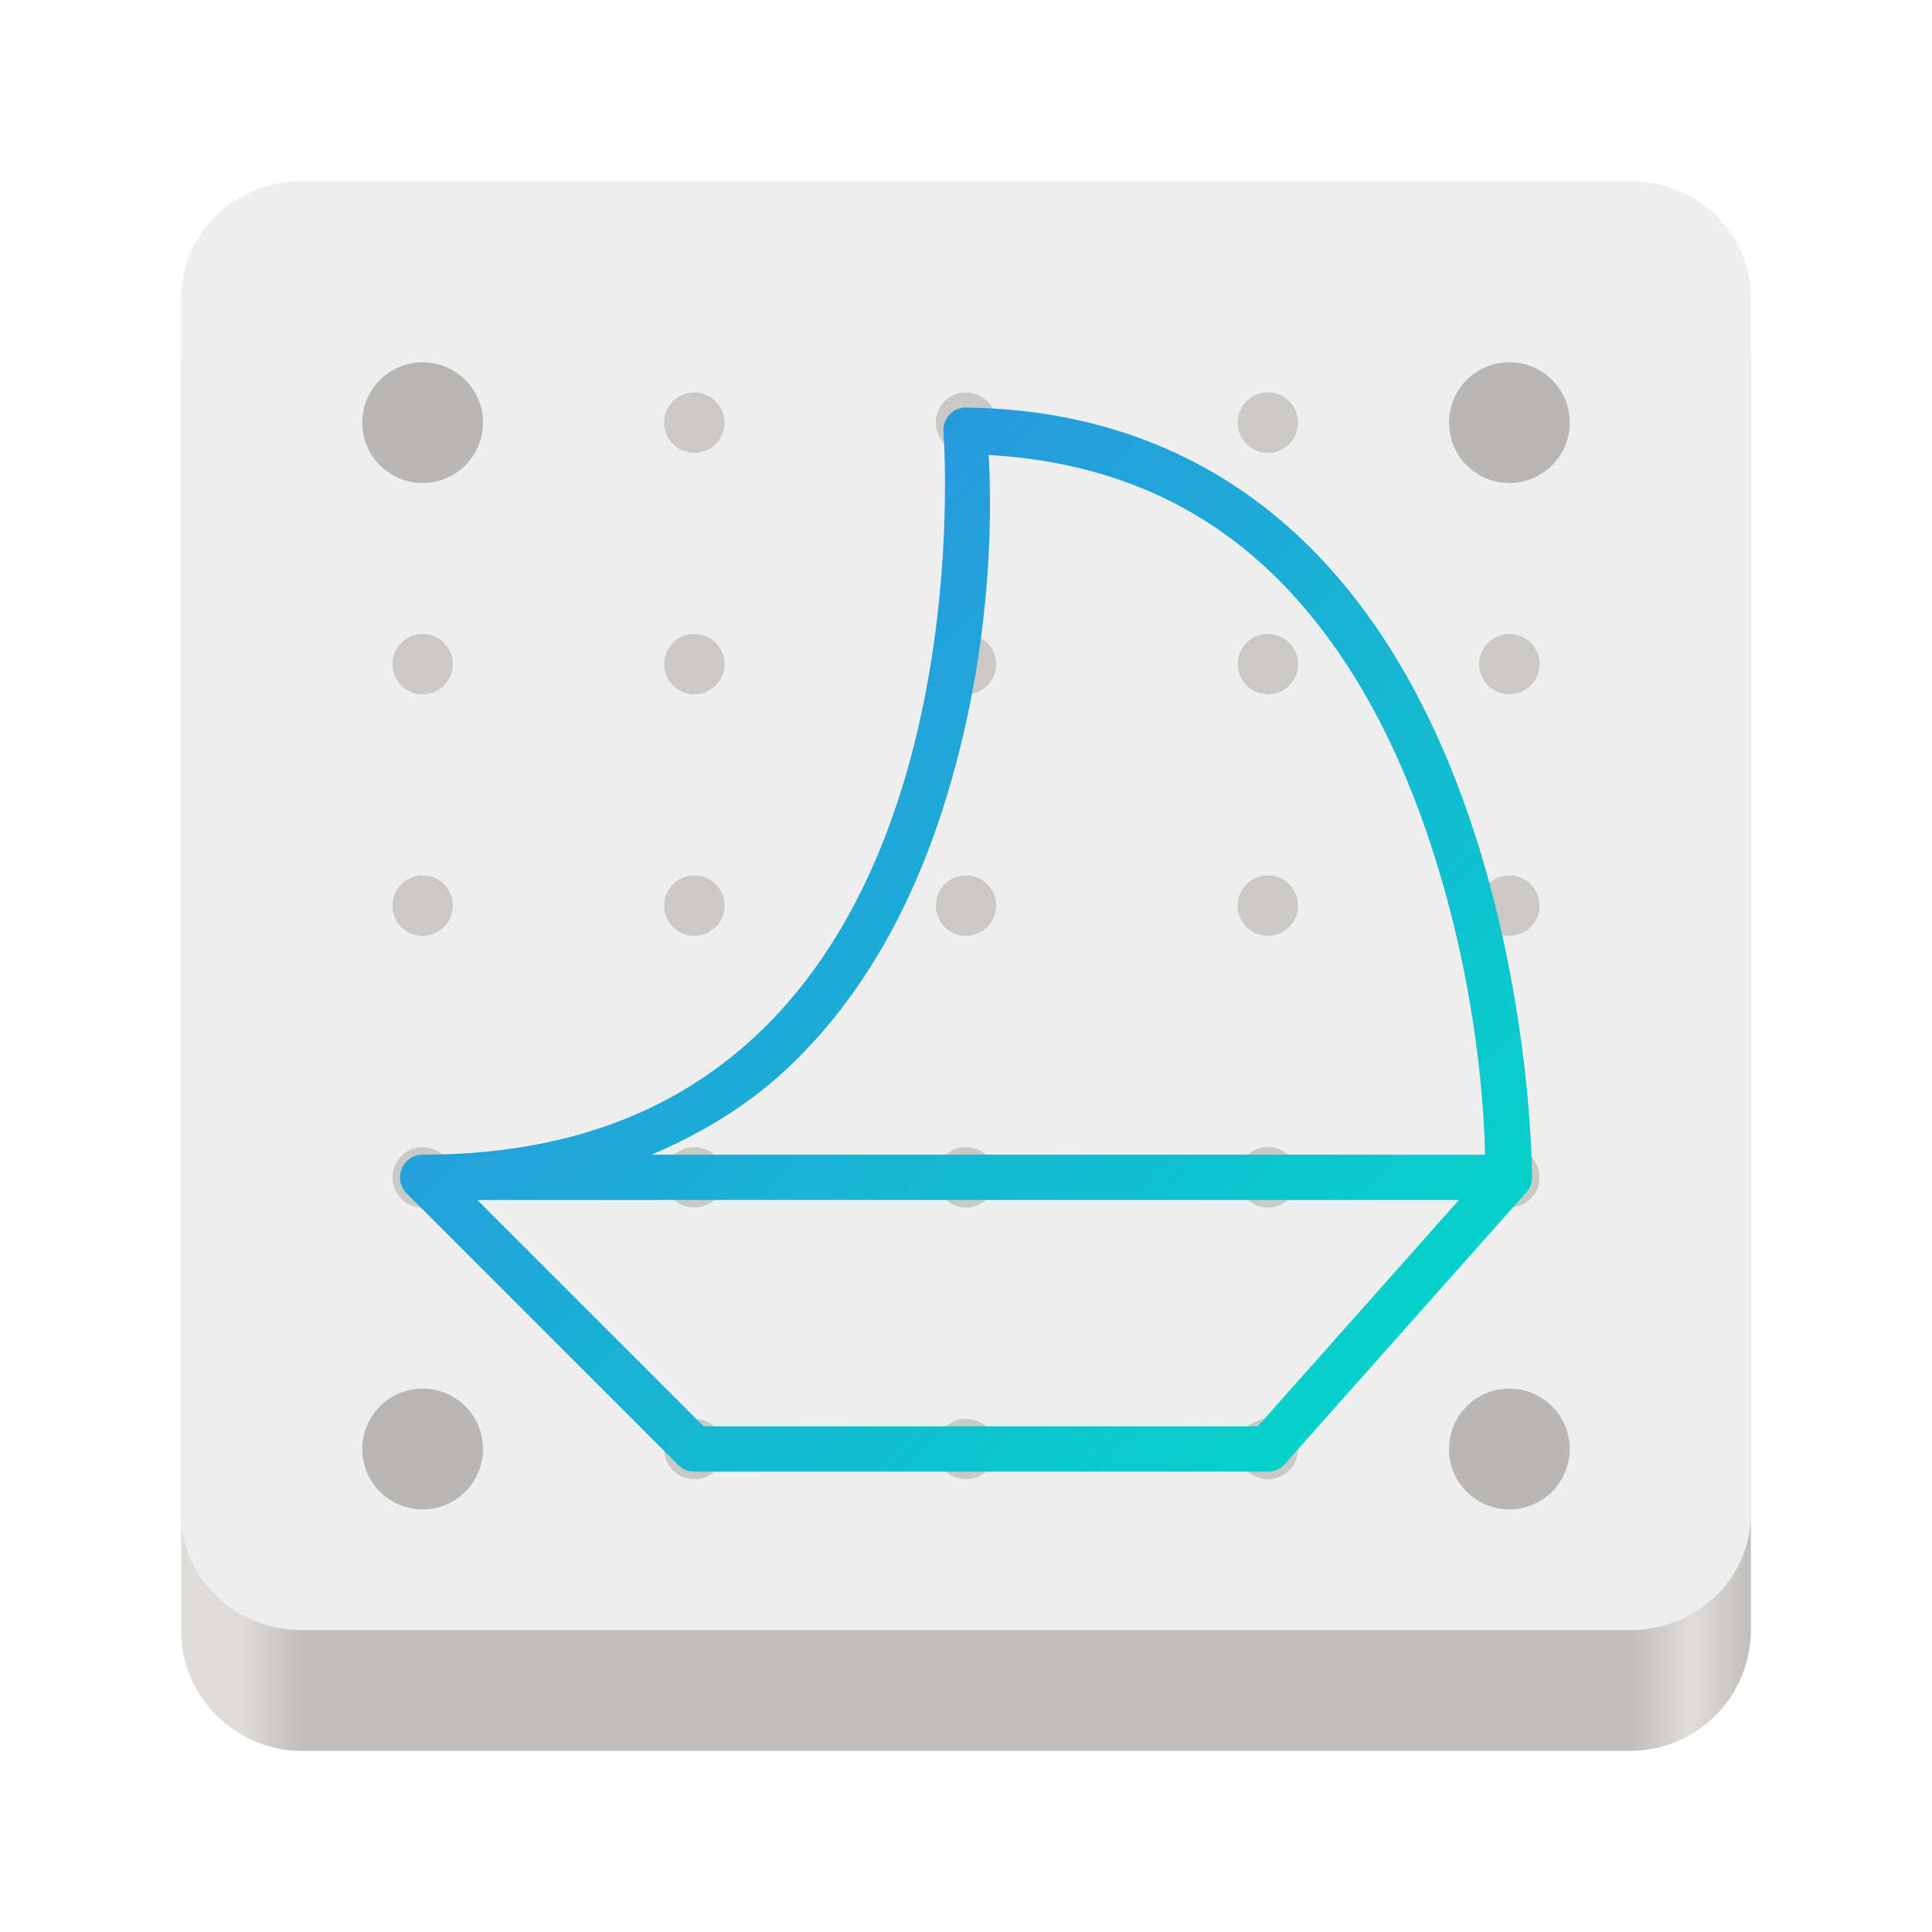
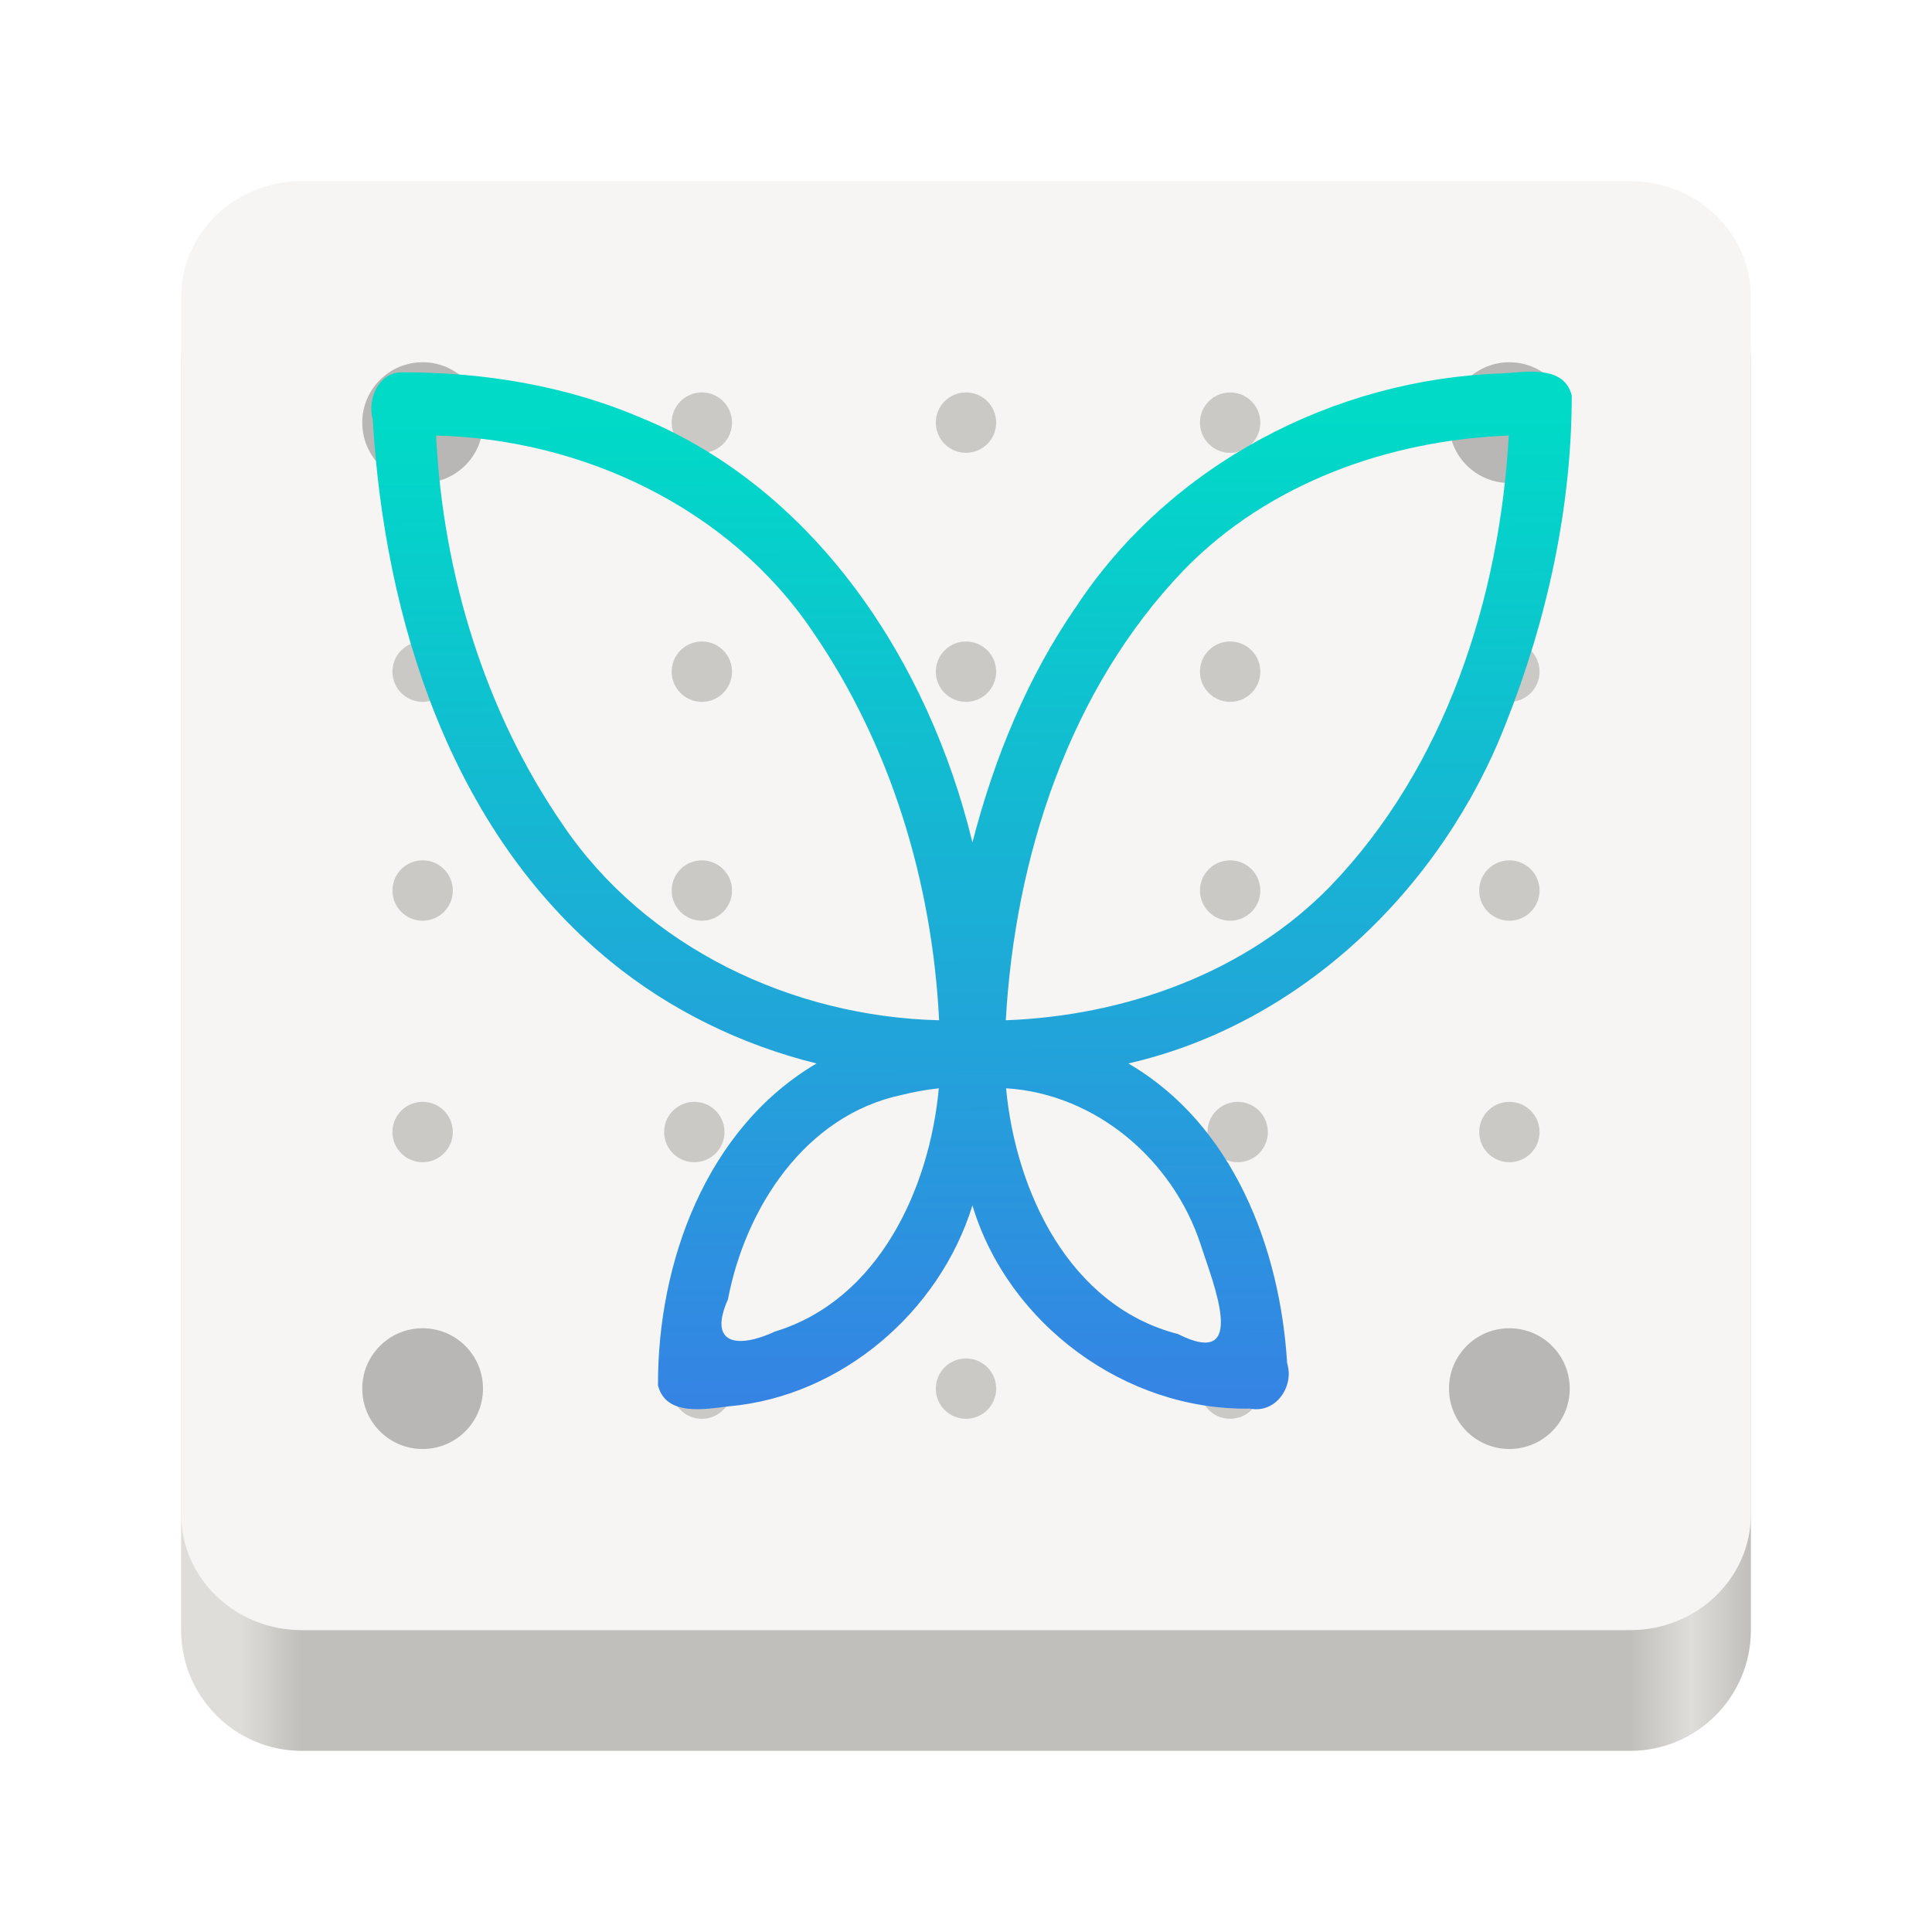
<svg xmlns="http://www.w3.org/2000/svg" height="128px" viewBox="0 0 128 128" width="128px">
  <linearGradient id="a" gradientTransform="matrix(0.232143 0 0 0.328947 -8.56656 263.8269)" gradientUnits="userSpaceOnUse" x1="88.596" x2="536.596" y1="-449.394" y2="-449.394">
    <stop offset="0" stop-color="#deddda" />
    <stop offset="0.038" stop-color="#deddda" />
    <stop offset="0.077" stop-color="#c0bfbc" />
    <stop offset="0.923" stop-color="#c0bfbc" />
    <stop offset="0.962" stop-color="#deddda" />
    <stop offset="1" stop-color="#c0bfbc" />
  </linearGradient>
-   <linearGradient id="b" gradientUnits="userSpaceOnUse" x1="28" x2="100" y1="28" y2="96">
-     <stop offset="0" stop-color="#3584e4" />
-     <stop offset="1" stop-color="#00dac7" />
+   <linearGradient id="b" gradientUnits="userSpaceOnUse" x1="63.822" x2="64.203" y1="27.805" y2="92.537">
+     <stop offset="0" stop-color="#00dac7" />
+     <stop offset="1" stop-color="#3584e4" />
  </linearGradient>
  <path d="m 48 60 c 0 1.105 -0.895 2 -2 2 s -2 -0.895 -2 -2 s 0.895 -2 2 -2 s 2 0.895 2 2 z m 0 0" fill="#deddda" />
  <path d="m 20 16 h 88 c 4.418 0 8 3.582 8 8 v 84 c 0 4.418 -3.582 8 -8 8 h -88 c -4.418 0 -8 -3.582 -8 -8 v -84 c 0 -4.418 3.582 -8 8 -8 z m 0 0" fill="url(#a)" />
-   <path d="m 20 12 h 88 c 4.418 0 8 3.438 8 7.68 v 80.641 c 0 4.242 -3.582 7.68 -8 7.68 h -88 c -4.418 0 -8 -3.438 -8 -7.68 v -80.641 c 0 -4.242 3.582 -7.68 8 -7.68 z m 0 0" fill="#eeeeee" />
+   <path d="m 20 12 h 88 c 4.418 0 8 3.438 8 7.68 v 80.641 c 0 4.242 -3.582 7.68 -8 7.68 h -88 c -4.418 0 -8 -3.438 -8 -7.68 v -80.641 c 0 -4.242 3.582 -7.68 8 -7.68 z m 0 0" fill="#f6f5f4" />
  <path d="m 32 28 c 0 2.211 -1.789 4 -4 4 s -4 -1.789 -4 -4 s 1.789 -4 4 -4 s 4 1.789 4 4 z m 0 0" fill="#b8b7b5" />
  <path d="m 104 28 c 0 2.211 -1.789 4 -4 4 s -4 -1.789 -4 -4 s 1.789 -4 4 -4 s 4 1.789 4 4 z m 0 0" fill="#b8b7b5" />
-   <path d="m 104 96 c 0 2.211 -1.789 4 -4 4 s -4 -1.789 -4 -4 s 1.789 -4 4 -4 s 4 1.789 4 4 z m 0 0" fill="#b8b7b5" />
-   <path d="m 32 96 c 0 2.211 -1.789 4 -4 4 s -4 -1.789 -4 -4 s 1.789 -4 4 -4 s 4 1.789 4 4 z m 0 0" fill="#b8b7b5" />
+   <path d="m 104 92 c 0 2.211 -1.789 4 -4 4 s -4 -1.789 -4 -4 s 1.789 -4 4 -4 s 4 1.789 4 4 z m 0 0" fill="#b8b7b5" />
+   <path d="m 32 92 c 0 2.211 -1.789 4 -4 4 s -4 -1.789 -4 -4 s 1.789 -4 4 -4 s 4 1.789 4 4 z m 0 0" fill="#b8b7b5" />
  <g fill="#cac9c6">
-     <path d="m 30 78 c 0 1.105 -0.895 2 -2 2 s -2 -0.895 -2 -2 s 0.895 -2 2 -2 s 2 0.895 2 2 z m 0 0" />
-     <path d="m 48 78 c 0 1.105 -0.895 2 -2 2 s -2 -0.895 -2 -2 s 0.895 -2 2 -2 s 2 0.895 2 2 z m 0 0" />
-     <path d="m 30 60 c 0 1.105 -0.895 2 -2 2 s -2 -0.895 -2 -2 s 0.895 -2 2 -2 s 2 0.895 2 2 z m 0 0" />
-     <path d="m 66 78 c 0 1.105 -0.895 2 -2 2 s -2 -0.895 -2 -2 s 0.895 -2 2 -2 s 2 0.895 2 2 z m 0 0" />
-     <path d="m 48 96 c 0 1.105 -0.895 2 -2 2 s -2 -0.895 -2 -2 s 0.895 -2 2 -2 s 2 0.895 2 2 z m 0 0" />
-     <path d="m 86 96 c 0 1.105 -0.895 2 -2 2 s -2 -0.895 -2 -2 s 0.895 -2 2 -2 s 2 0.895 2 2 z m 0 0" />
-     <path d="m 86 78 c 0 1.105 -0.895 2 -2 2 s -2 -0.895 -2 -2 s 0.895 -2 2 -2 s 2 0.895 2 2 z m 0 0" />
-     <path d="m 102 78 c 0 1.105 -0.895 2 -2 2 s -2 -0.895 -2 -2 s 0.895 -2 2 -2 s 2 0.895 2 2 z m 0 0" />
-     <path d="m 86 60 c 0 1.105 -0.895 2 -2 2 s -2 -0.895 -2 -2 s 0.895 -2 2 -2 s 2 0.895 2 2 z m 0 0" />
-     <path d="m 86 44 c 0 1.105 -0.895 2 -2 2 s -2 -0.895 -2 -2 s 0.895 -2 2 -2 s 2 0.895 2 2 z m 0 0" />
-     <path d="m 66 44 c 0 1.105 -0.895 2 -2 2 s -2 -0.895 -2 -2 s 0.895 -2 2 -2 s 2 0.895 2 2 z m 0 0" />
-     <path d="m 48 44 c 0 1.105 -0.895 2 -2 2 s -2 -0.895 -2 -2 s 0.895 -2 2 -2 s 2 0.895 2 2 z m 0 0" />
-     <path d="m 30 44 c 0 1.105 -0.895 2 -2 2 s -2 -0.895 -2 -2 s 0.895 -2 2 -2 s 2 0.895 2 2 z m 0 0" />
-     <path d="m 48 28 c 0 1.105 -0.895 2 -2 2 s -2 -0.895 -2 -2 s 0.895 -2 2 -2 s 2 0.895 2 2 z m 0 0" />
-     <path d="m 86 28 c 0 1.105 -0.895 2 -2 2 s -2 -0.895 -2 -2 s 0.895 -2 2 -2 s 2 0.895 2 2 z m 0 0" />
-     <path d="m 102 44 c 0 1.105 -0.895 2 -2 2 s -2 -0.895 -2 -2 s 0.895 -2 2 -2 s 2 0.895 2 2 z m 0 0" />
-     <path d="m 102 60 c 0 1.105 -0.895 2 -2 2 s -2 -0.895 -2 -2 s 0.895 -2 2 -2 s 2 0.895 2 2 z m 0 0" />
-     <path d="m 48 60 c 0 1.105 -0.895 2 -2 2 s -2 -0.895 -2 -2 s 0.895 -2 2 -2 s 2 0.895 2 2 z m 0 0" />
-     <path d="m 66 60 c 0 1.105 -0.895 2 -2 2 s -2 -0.895 -2 -2 s 0.895 -2 2 -2 s 2 0.895 2 2 z m 0 0" />
+     <path d="m 30 75 c 0 1.105 -0.895 2 -2 2 s -2 -0.895 -2 -2 s 0.895 -2 2 -2 s 2 0.895 2 2 z m 0 0" />
+     <path d="m 48 75 c 0 1.105 -0.895 2 -2 2 s -2 -0.895 -2 -2 s 0.895 -2 2 -2 s 2 0.895 2 2 z m 0 0" />
+     <path d="m 30 59 c 0 1.105 -0.895 2 -2 2 s -2 -0.895 -2 -2 s 0.895 -2 2 -2 s 2 0.895 2 2 z m 0 0" />
+     <path d="m 66 75 c 0 1.105 -0.895 2 -2 2 s -2 -0.895 -2 -2 s 0.895 -2 2 -2 s 2 0.895 2 2 z m 0 0" />
+     <path d="m 48.5 92 c 0 1.105 -0.895 2 -2 2 s -2 -0.895 -2 -2 s 0.895 -2 2 -2 s 2 0.895 2 2 z m 0 0" />
+     <path d="m 83.5 92 c 0 1.105 -0.895 2 -2 2 s -2 -0.895 -2 -2 s 0.895 -2 2 -2 s 2 0.895 2 2 z m 0 0" />
+     <path d="m 84 75 c 0 1.105 -0.895 2 -2 2 s -2 -0.895 -2 -2 s 0.895 -2 2 -2 s 2 0.895 2 2 z m 0 0" />
+     <path d="m 102 75 c 0 1.105 -0.895 2 -2 2 s -2 -0.895 -2 -2 s 0.895 -2 2 -2 s 2 0.895 2 2 z m 0 0" />
+     <path d="m 83.5 59 c 0 1.105 -0.895 2 -2 2 s -2 -0.895 -2 -2 s 0.895 -2 2 -2 s 2 0.895 2 2 z m 0 0" />
+     <path d="m 83.5 44.5 c 0 1.105 -0.895 2 -2 2 s -2 -0.895 -2 -2 s 0.895 -2 2 -2 s 2 0.895 2 2 z m 0 0" />
+     <path d="m 66 44.5 c 0 1.105 -0.895 2 -2 2 s -2 -0.895 -2 -2 s 0.895 -2 2 -2 s 2 0.895 2 2 z m 0 0" />
+     <path d="m 48.5 44.5 c 0 1.105 -0.895 2 -2 2 s -2 -0.895 -2 -2 s 0.895 -2 2 -2 s 2 0.895 2 2 z m 0 0" />
+     <path d="m 30 44.5 c 0 1.105 -0.895 2 -2 2 s -2 -0.895 -2 -2 s 0.895 -2 2 -2 s 2 0.895 2 2 z m 0 0" />
+     <path d="m 48.5 28 c 0 1.105 -0.895 2 -2 2 s -2 -0.895 -2 -2 s 0.895 -2 2 -2 s 2 0.895 2 2 z m 0 0" />
+     <path d="m 83.5 28 c 0 1.105 -0.895 2 -2 2 s -2 -0.895 -2 -2 s 0.895 -2 2 -2 s 2 0.895 2 2 z m 0 0" />
+     <path d="m 102 44.5 c 0 1.105 -0.895 2 -2 2 s -2 -0.895 -2 -2 s 0.895 -2 2 -2 s 2 0.895 2 2 z m 0 0" />
+     <path d="m 102 59 c 0 1.105 -0.895 2 -2 2 s -2 -0.895 -2 -2 s 0.895 -2 2 -2 s 2 0.895 2 2 z m 0 0" />
+     <path d="m 48.5 59 c 0 1.105 -0.895 2 -2 2 s -2 -0.895 -2 -2 s 0.895 -2 2 -2 s 2 0.895 2 2 z m 0 0" />
+     <path d="m 66 59 c 0 1.105 -0.895 2 -2 2 s -2 -0.895 -2 -2 s 0.895 -2 2 -2 s 2 0.895 2 2 z m 0 0" />
    <path d="m 66 28 c 0 1.105 -0.895 2 -2 2 s -2 -0.895 -2 -2 s 0.895 -2 2 -2 s 2 0.895 2 2 z m 0 0" />
-     <path d="m 66 96 c 0 1.105 -0.895 2 -2 2 s -2 -0.895 -2 -2 s 0.895 -2 2 -2 s 2 0.895 2 2 z m 0 0" />
+     <path d="m 66 92 c 0 1.105 -0.895 2 -2 2 s -2 -0.895 -2 -2 s 0.895 -2 2 -2 s 2 0.895 2 2 z m 0 0" />
  </g>
-   <path d="m 64.02 26.996 c -0.422 -0.008 -0.824 0.164 -1.113 0.473 s -0.434 0.727 -0.402 1.145 c 0 0 0.957 12.145 -2.93 24.172 c -1.945 6.016 -5.082 11.949 -10.07 16.355 c -4.984 4.406 -11.812 7.359 -21.504 7.359 c -0.605 0 -1.152 0.367 -1.387 0.926 c -0.23 0.562 -0.102 1.207 0.324 1.637 l 18 18 c 0.285 0.281 0.664 0.438 1.062 0.438 h 38 c 0.43 0 0.836 -0.184 1.121 -0.504 l 15.973 -17.965 l 0.008 -0.012 c 0.008 -0.008 0.012 -0.016 0.02 -0.023 c 0.016 -0.02 0.031 -0.035 0.047 -0.055 c 0.008 -0.008 0.012 -0.016 0.02 -0.023 c 0 -0.004 0 -0.004 0 -0.008 c 0.023 -0.023 0.039 -0.051 0.059 -0.078 c 0.012 -0.02 0.027 -0.039 0.039 -0.062 c 0.004 -0.008 0.012 -0.016 0.016 -0.023 c 0.012 -0.02 0.023 -0.043 0.035 -0.062 c 0.004 -0.012 0.008 -0.02 0.016 -0.027 c 0.008 -0.023 0.02 -0.043 0.027 -0.066 c 0.004 -0.008 0.008 -0.02 0.012 -0.027 c 0.008 -0.023 0.016 -0.047 0.027 -0.07 c 0 -0.008 0.004 -0.02 0.008 -0.027 c 0.008 -0.023 0.016 -0.047 0.023 -0.07 c 0 -0.008 0.004 -0.02 0.008 -0.031 c 0.004 -0.02 0.008 -0.043 0.012 -0.066 c 0.004 -0.012 0.008 -0.023 0.008 -0.031 c 0 -0.004 0 -0.008 0.004 -0.016 c 0.004 -0.027 0.008 -0.059 0.008 -0.09 c 0.004 -0.031 0.008 -0.066 0.012 -0.102 c 0 -0.02 0 -0.039 0 -0.059 v -0.043 c 0 -0.125 -0.004 -12.488 -4.594 -25.039 c -2.305 -6.309 -5.773 -12.695 -11.078 -17.582 c -5.305 -4.887 -12.465 -8.215 -21.809 -8.34 z m 1.48 3.148 c 7.848 0.445 13.777 3.234 18.297 7.398 c 4.82 4.441 8.102 10.398 10.297 16.406 c 3.949 10.812 4.254 20.496 4.293 22.551 h -55.211 c 3.156 -1.355 5.977 -3.043 8.32 -5.109 c 5.512 -4.879 8.875 -11.32 10.93 -17.684 c 3.652 -11.293 3.211 -21.188 3.074 -23.562 z m -33.879 49.355 h 65.039 l -13.332 15 h -36.707 z m 0 0" fill="url(#b)" />
+   <path d="m 26.684 24.668 c -1.582 -0.047 -2.375 1.754 -1.988 3.117 c 0.773 13.207 5.137 27.211 15.699 35.867 c 3.977 3.266 8.711 5.57 13.703 6.805 c -7.312 4.305 -10.535 13.195 -10.504 21.328 c 0.527 2.086 3.152 1.57 4.711 1.387 c 7.43 -0.664 13.938 -6.242 16.121 -13.309 c 2.371 7.875 10.156 13.613 18.398 13.461 c 1.684 0.34 2.938 -1.453 2.453 -3 c -0.469 -7.668 -3.59 -15.836 -10.523 -19.867 c 11.492 -2.629 20.766 -11.641 24.992 -22.473 c 2.746 -6.902 4.383 -14.34 4.387 -21.773 c -0.516 -2.078 -3.109 -1.547 -4.664 -1.469 c -11.117 0.371 -21.957 6.062 -28.129 15.391 c -3.281 4.727 -5.48 10.129 -6.914 15.68 c -2.875 -11.875 -10.312 -23.344 -21.941 -28.129 c -4.973 -2.129 -10.41 -3.023 -15.801 -3.016 z m 2.207 4.188 c 9.723 0.234 19.438 4.812 24.945 12.977 c 5.191 7.543 7.93 16.656 8.383 25.762 c -9.719 -0.234 -19.438 -4.809 -24.945 -12.973 c -5.184 -7.52 -7.934 -16.688 -8.383 -25.766 z m 71.07 0 c -0.609 10.805 -4.195 21.926 -11.812 29.848 c -5.59 5.746 -13.602 8.598 -21.512 8.891 c 0.609 -10.805 4.195 -21.922 11.812 -29.844 c 5.602 -5.758 13.59 -8.59 21.512 -8.895 z m -37.762 43.246 c -0.613 6.648 -3.984 14.016 -10.844 16.113 c -2.477 1.145 -4.465 0.883 -3.125 -2.133 c 1.156 -6.062 5.117 -12.188 11.508 -13.539 c 0.809 -0.203 1.633 -0.348 2.461 -0.441 z m 4.457 0 c 5.977 0.371 11.082 4.777 12.902 10.387 c 0.805 2.504 3.207 8.281 -1.512 5.895 c -7.207 -1.855 -10.75 -9.441 -11.391 -16.281 z m 0 0" fill="url(#b)" />
</svg>
